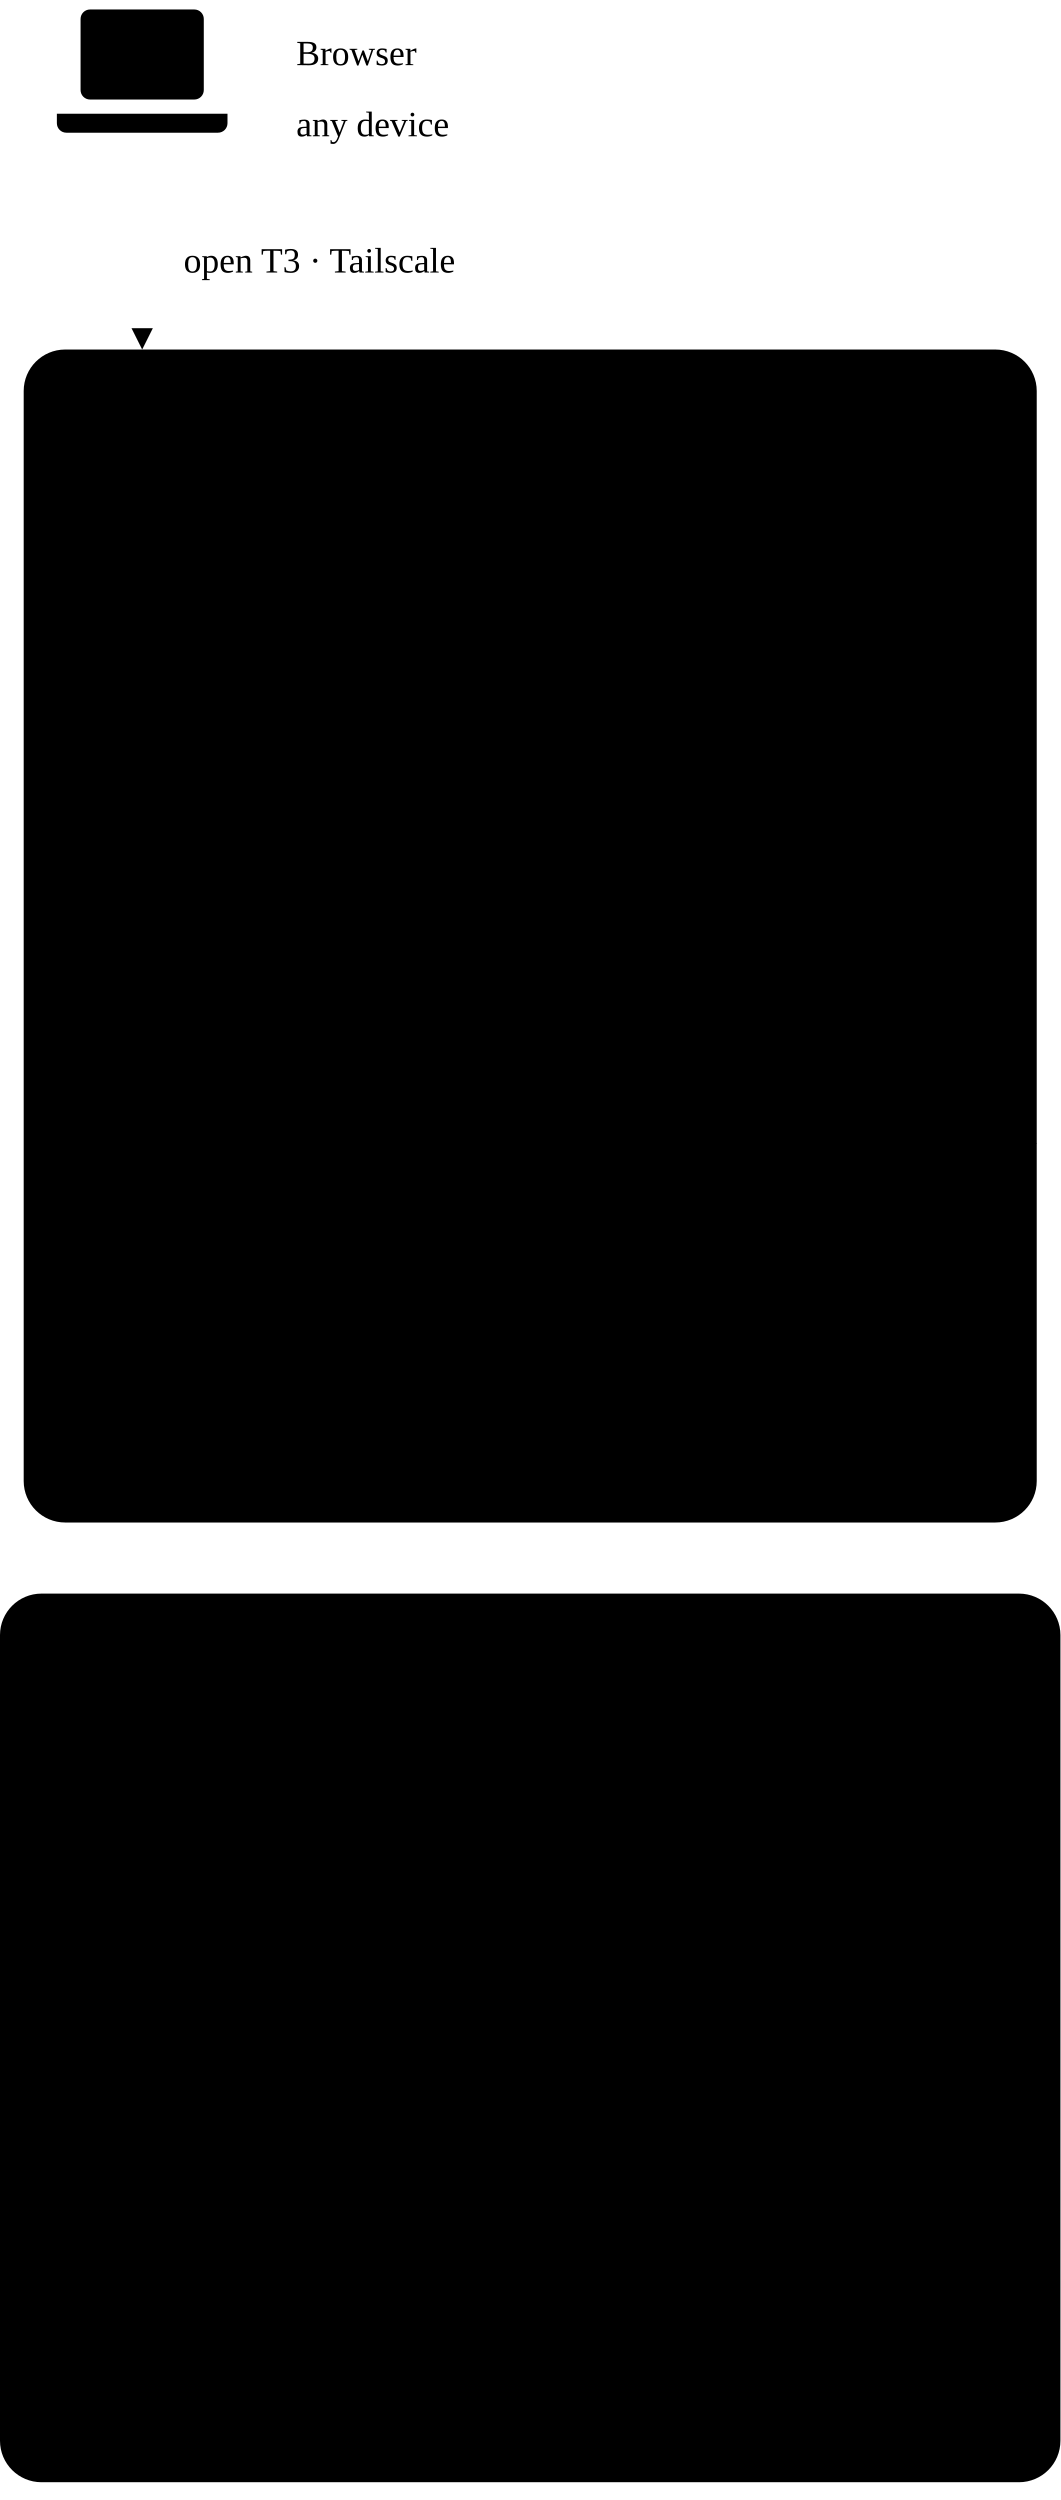
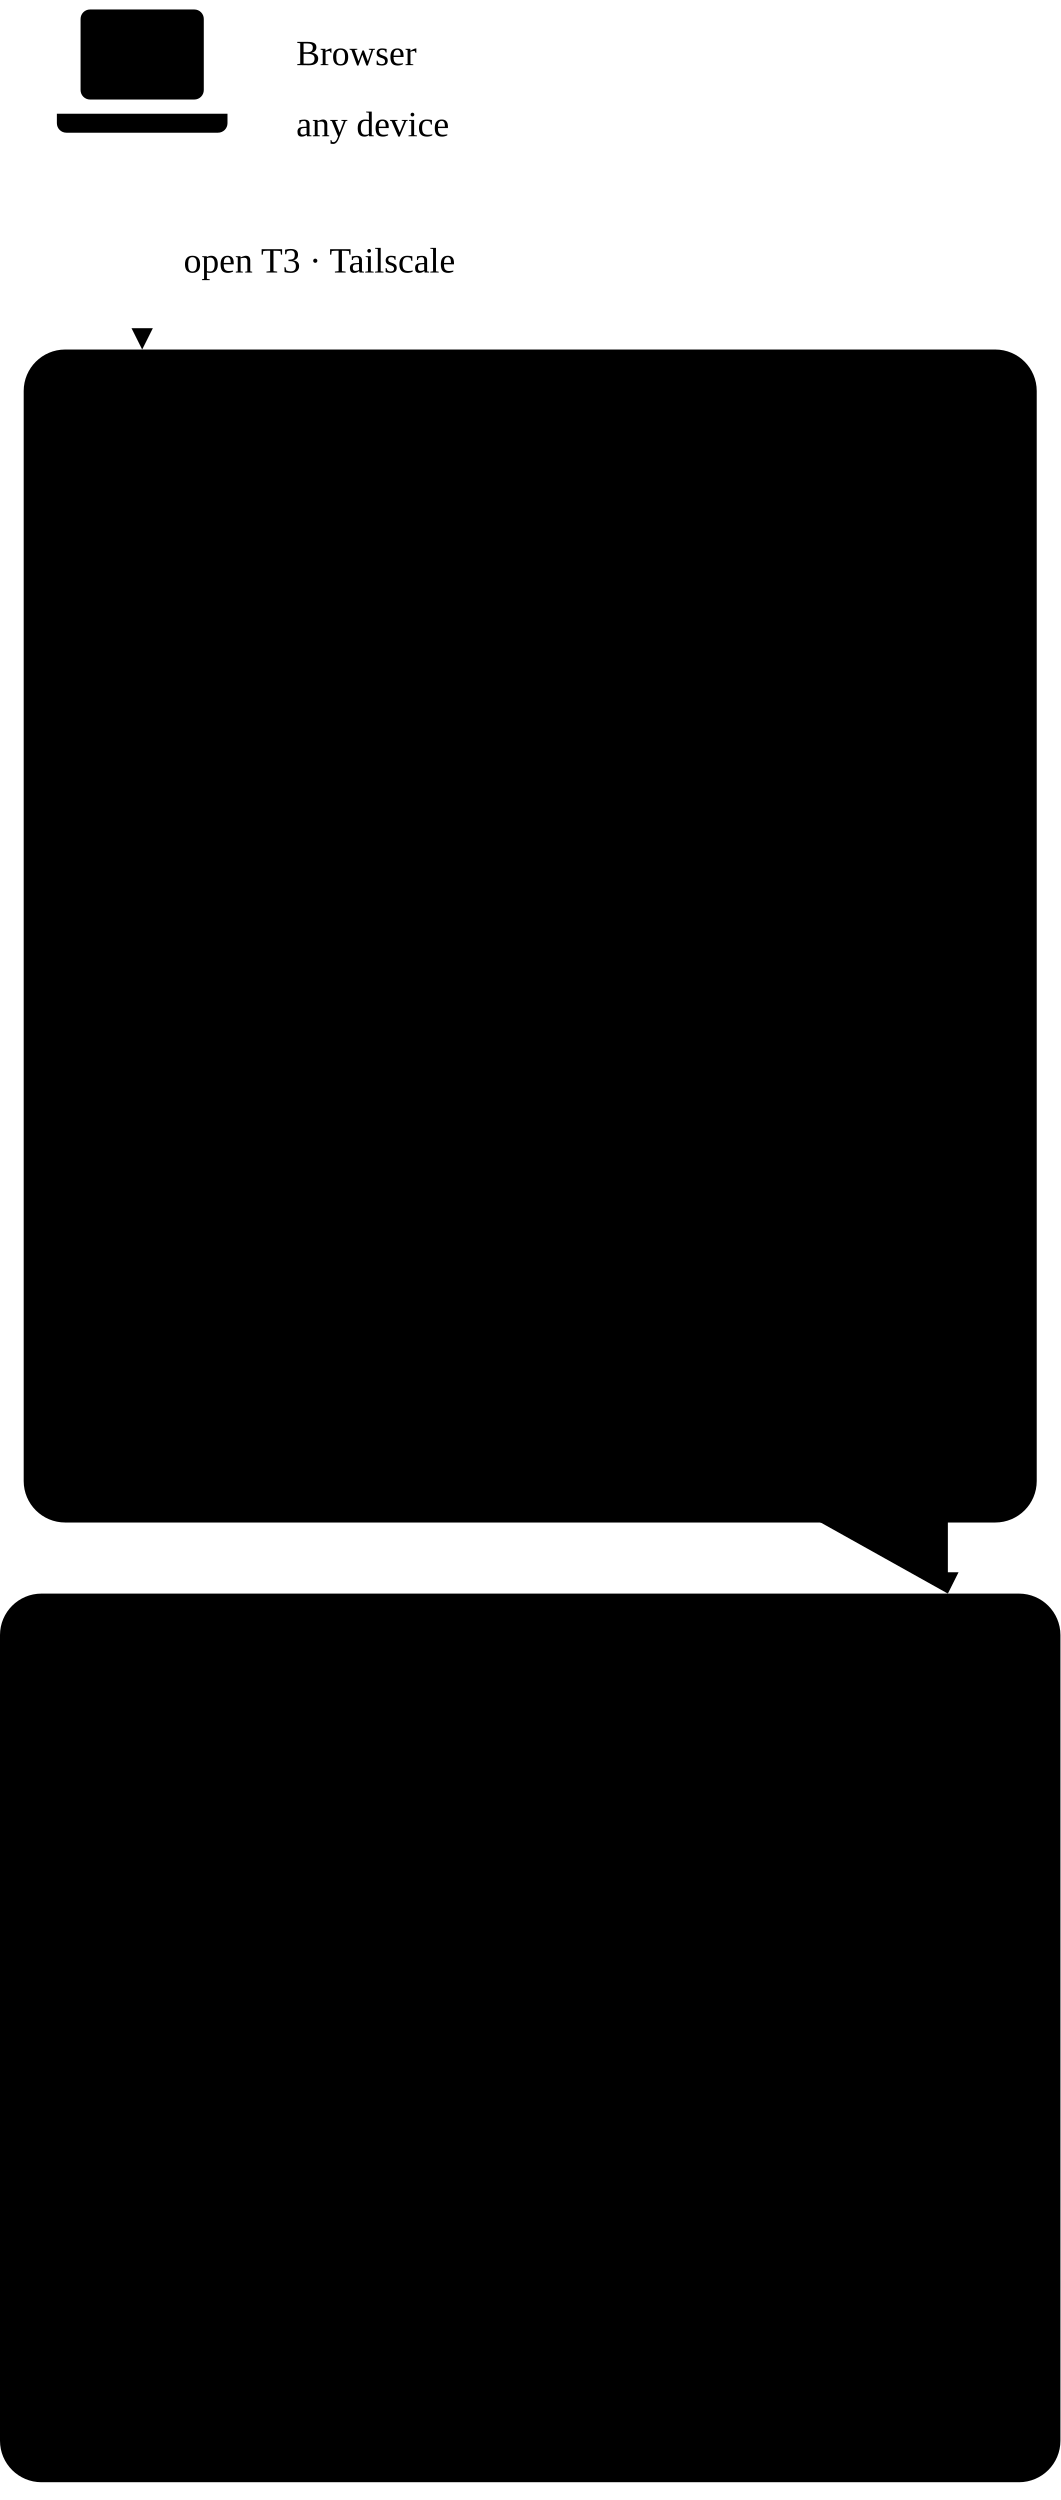
<svg xmlns="http://www.w3.org/2000/svg" viewBox="0 0 358 844" role="img" aria-labelledby="coding-phone-title coding-phone-desc" class="diagram diagram-infra infra-narrow">
  <defs>
    <marker id="coding-phone-arrow" viewBox="0 0 10 10" refX="9" refY="5" markerWidth="9" markerHeight="9" markerUnits="userSpaceOnUse" orient="auto-start-reverse">
      <path class="arrowhead" d="M1 1L9 5L1 9Z" />
    </marker>
  </defs>
  <g class="device device-external" transform="translate(16 0) scale(0.8)" stroke-width="2.5" stroke-linecap="round" stroke-linejoin="round">
    <rect x="14" y="4" width="52" height="38" rx="4" />
    <rect class="screen" x="20" y="10" width="40" height="26" rx="2" />
    <path d="M4 48h72v4a4 4 0 0 1-4 4H8a4 4 0 0 1-4-4z" />
    <path d="M34 51h12" />
  </g>
  <text x="100" y="22" class="heading">Browser</text>
  <text x="100" y="46" class="muted">any device</text>
  <path class="flow" d="M48 56V118" stroke-width="2" stroke-linecap="round" stroke-linejoin="round" marker-end="url(#coding-phone-arrow)" />
  <text x="62" y="92" class="muted">open T3 · Tailscale</text>
  <rect class="boundary boundary-virtual" x="8" y="118" width="342" height="396" rx="14" stroke-width="1.5" stroke-dasharray="7 5" />
  <g class="device device-small device-virtual" transform="translate(22 130) scale(0.4)" stroke-width="2" stroke-linecap="round" stroke-linejoin="round">
    <rect x="8" y="2" width="64" height="44" rx="4" />
    <rect class="screen ghost" x="15" y="9" width="50" height="30" rx="2" stroke-dasharray="5 4" />
    <path d="M40 46v10M26 58h28" />
  </g>
  <text x="64" y="149" class="heading">Workbench VM · permanent</text>
  <g class="device device-software" transform="translate(16 170) scale(0.8)" stroke-width="2.5" stroke-linecap="round" stroke-linejoin="round">
    <rect x="6" y="4" width="68" height="56" rx="4" />
    <path d="M6 18h68M14 11h.1M20 11h.1M26 11h.1M28 18v42M38 30h28M38 40h20M38 50h24" />
  </g>
  <text x="100" y="192" class="heading">T3 Code</text>
  <text x="100" y="216" class="muted">UI · session server</text>
  <path class="flow" d="M48 226V290" stroke-width="2" stroke-linecap="round" stroke-linejoin="round" marker-end="url(#coding-phone-arrow)" />
  <text x="62" y="262" class="muted">controls native sessions</text>
  <g class="device device-software" transform="translate(16 294) scale(0.8)" stroke-width="2.5" stroke-linecap="round" stroke-linejoin="round">
    <path d="M20 10V6a4 4 0 0 1 4-4h46a4 4 0 0 1 4 4v38a4 4 0 0 1-4 4h-4" />
    <rect x="6" y="12" width="60" height="50" rx="4" />
    <path d="M6 25h60M13 18.5h.1M19 18.5h.1M18 37l9 7-9 7M33 51h18" />
  </g>
  <text x="100" y="316" class="heading">Codex · Claude Code</text>
  <text x="100" y="340" class="muted">native harnesses</text>
  <path class="flow" d="M48 348V386" stroke-width="2" stroke-linecap="round" stroke-linejoin="round" />
  <circle class="junction" cx="48" cy="386" r="3.5" />
  <path class="flow" d="M48 386V432" stroke-width="2" stroke-linecap="round" stroke-linejoin="round" marker-end="url(#coding-phone-arrow)" />
  <text x="62" y="416" class="muted">edit · run</text>
  <g class="device device-software" transform="translate(16 436) scale(0.8)" stroke-width="2.5" stroke-linecap="round" stroke-linejoin="round">
    <path d="M4 14a4 4 0 0 1 4-4h18l8 8h34a4 4 0 0 1 4 4v32a4 4 0 0 1-4 4H8a4 4 0 0 1-4-4z" />
    <circle class="screen" cx="30" cy="32" r="3.5" />
    <circle class="screen" cx="30" cy="50" r="3.5" />
    <circle class="screen" cx="48" cy="36" r="3.5" />
    <path d="M30 35.5v11M48 39.5c0 7-18 3-18 7" />
  </g>
  <text x="100" y="458" class="heading">Local repos</text>
  <text x="100" y="482" class="muted">and tools</text>
-   <path class="flow" d="M48 386H350" stroke-width="2" stroke-linecap="round" stroke-linejoin="round" marker-end="url(#coding-phone-arrow)" />
  <text x="200" y="378" class="muted" text-anchor="middle">model requests</text>
  <rect class="band band-external" x="0" y="538" width="358" height="300" rx="14" />
+   <path class="flow" d="M48 386H320V538" stroke-width="2" stroke-linecap="round" stroke-linejoin="round" marker-end="url(#coding-phone-arrow)" />
  <text x="16" y="566" class="muted">Model access</text>
  <g class="device device-external" transform="translate(16 586) scale(0.8)" stroke-width="2.5" stroke-linecap="round" stroke-linejoin="round">
    <path d="M24 56h34a12 12 0 0 0 2-23.8A18 18 0 0 0 25.5 25 15.5 15.5 0 0 0 24 56z" />
  </g>
  <text x="100" y="608" class="heading">External providers</text>
  <text x="100" y="632" class="muted">separate login per harness</text>
  <text x="16" y="676" class="muted">Model requests go direct</text>
  <g class="device device-small device-software" transform="translate(16 690) scale(0.42)" stroke-width="2" stroke-linecap="round" stroke-linejoin="round">
    <path d="M20 10V6a4 4 0 0 1 4-4h46a4 4 0 0 1 4 4v38a4 4 0 0 1-4 4h-4" />
    <rect x="6" y="12" width="60" height="50" rx="4" />
    <path d="M6 25h60M13 18.5h.1M19 18.5h.1M18 37l9 7-9 7M33 51h18" />
  </g>
  <path class="flow" d="M53.6 703h34" stroke-width="2" stroke-linecap="round" stroke-linejoin="round" marker-end="url(#coding-phone-arrow)" />
  <g class="device device-small device-external" transform="translate(93.6 690) scale(0.42)" stroke-width="2" stroke-linecap="round" stroke-linejoin="round">
    <path d="M24 56h34a12 12 0 0 0 2-23.8A18 18 0 0 0 25.5 25 15.5 15.5 0 0 0 24 56z" />
  </g>
  <text x="16" y="752" class="muted">or through llmtrim, an</text>
  <text x="16" y="776" class="muted">optional local proxy</text>
  <g class="device device-small device-software" transform="translate(16 790) scale(0.42)" stroke-width="2" stroke-linecap="round" stroke-linejoin="round">
    <path d="M20 10V6a4 4 0 0 1 4-4h46a4 4 0 0 1 4 4v38a4 4 0 0 1-4 4h-4" />
    <rect x="6" y="12" width="60" height="50" rx="4" />
    <path d="M6 25h60M13 18.5h.1M19 18.5h.1M18 37l9 7-9 7M33 51h18" />
  </g>
  <path class="flow" d="M53.6 803h34" stroke-width="2" stroke-linecap="round" stroke-linejoin="round" marker-end="url(#coding-phone-arrow)" />
  <g class="device device-small ghost device-software" transform="translate(93.6 790) scale(0.42)" stroke-width="2" stroke-linecap="round" stroke-linejoin="round" stroke-dasharray="6 4">
    <path d="M10 8h60L46 34v20l-12 6V34z" />
    <path d="M24 17h32" />
  </g>
  <path class="flow" d="M131.2 803h34" stroke-width="2" stroke-linecap="round" stroke-linejoin="round" marker-end="url(#coding-phone-arrow)" />
  <g class="device device-small device-external" transform="translate(171.2 790) scale(0.42)" stroke-width="2" stroke-linecap="round" stroke-linejoin="round">
    <path d="M24 56h34a12 12 0 0 0 2-23.8A18 18 0 0 0 25.5 25 15.5 15.5 0 0 0 24 56z" />
  </g>
</svg>
